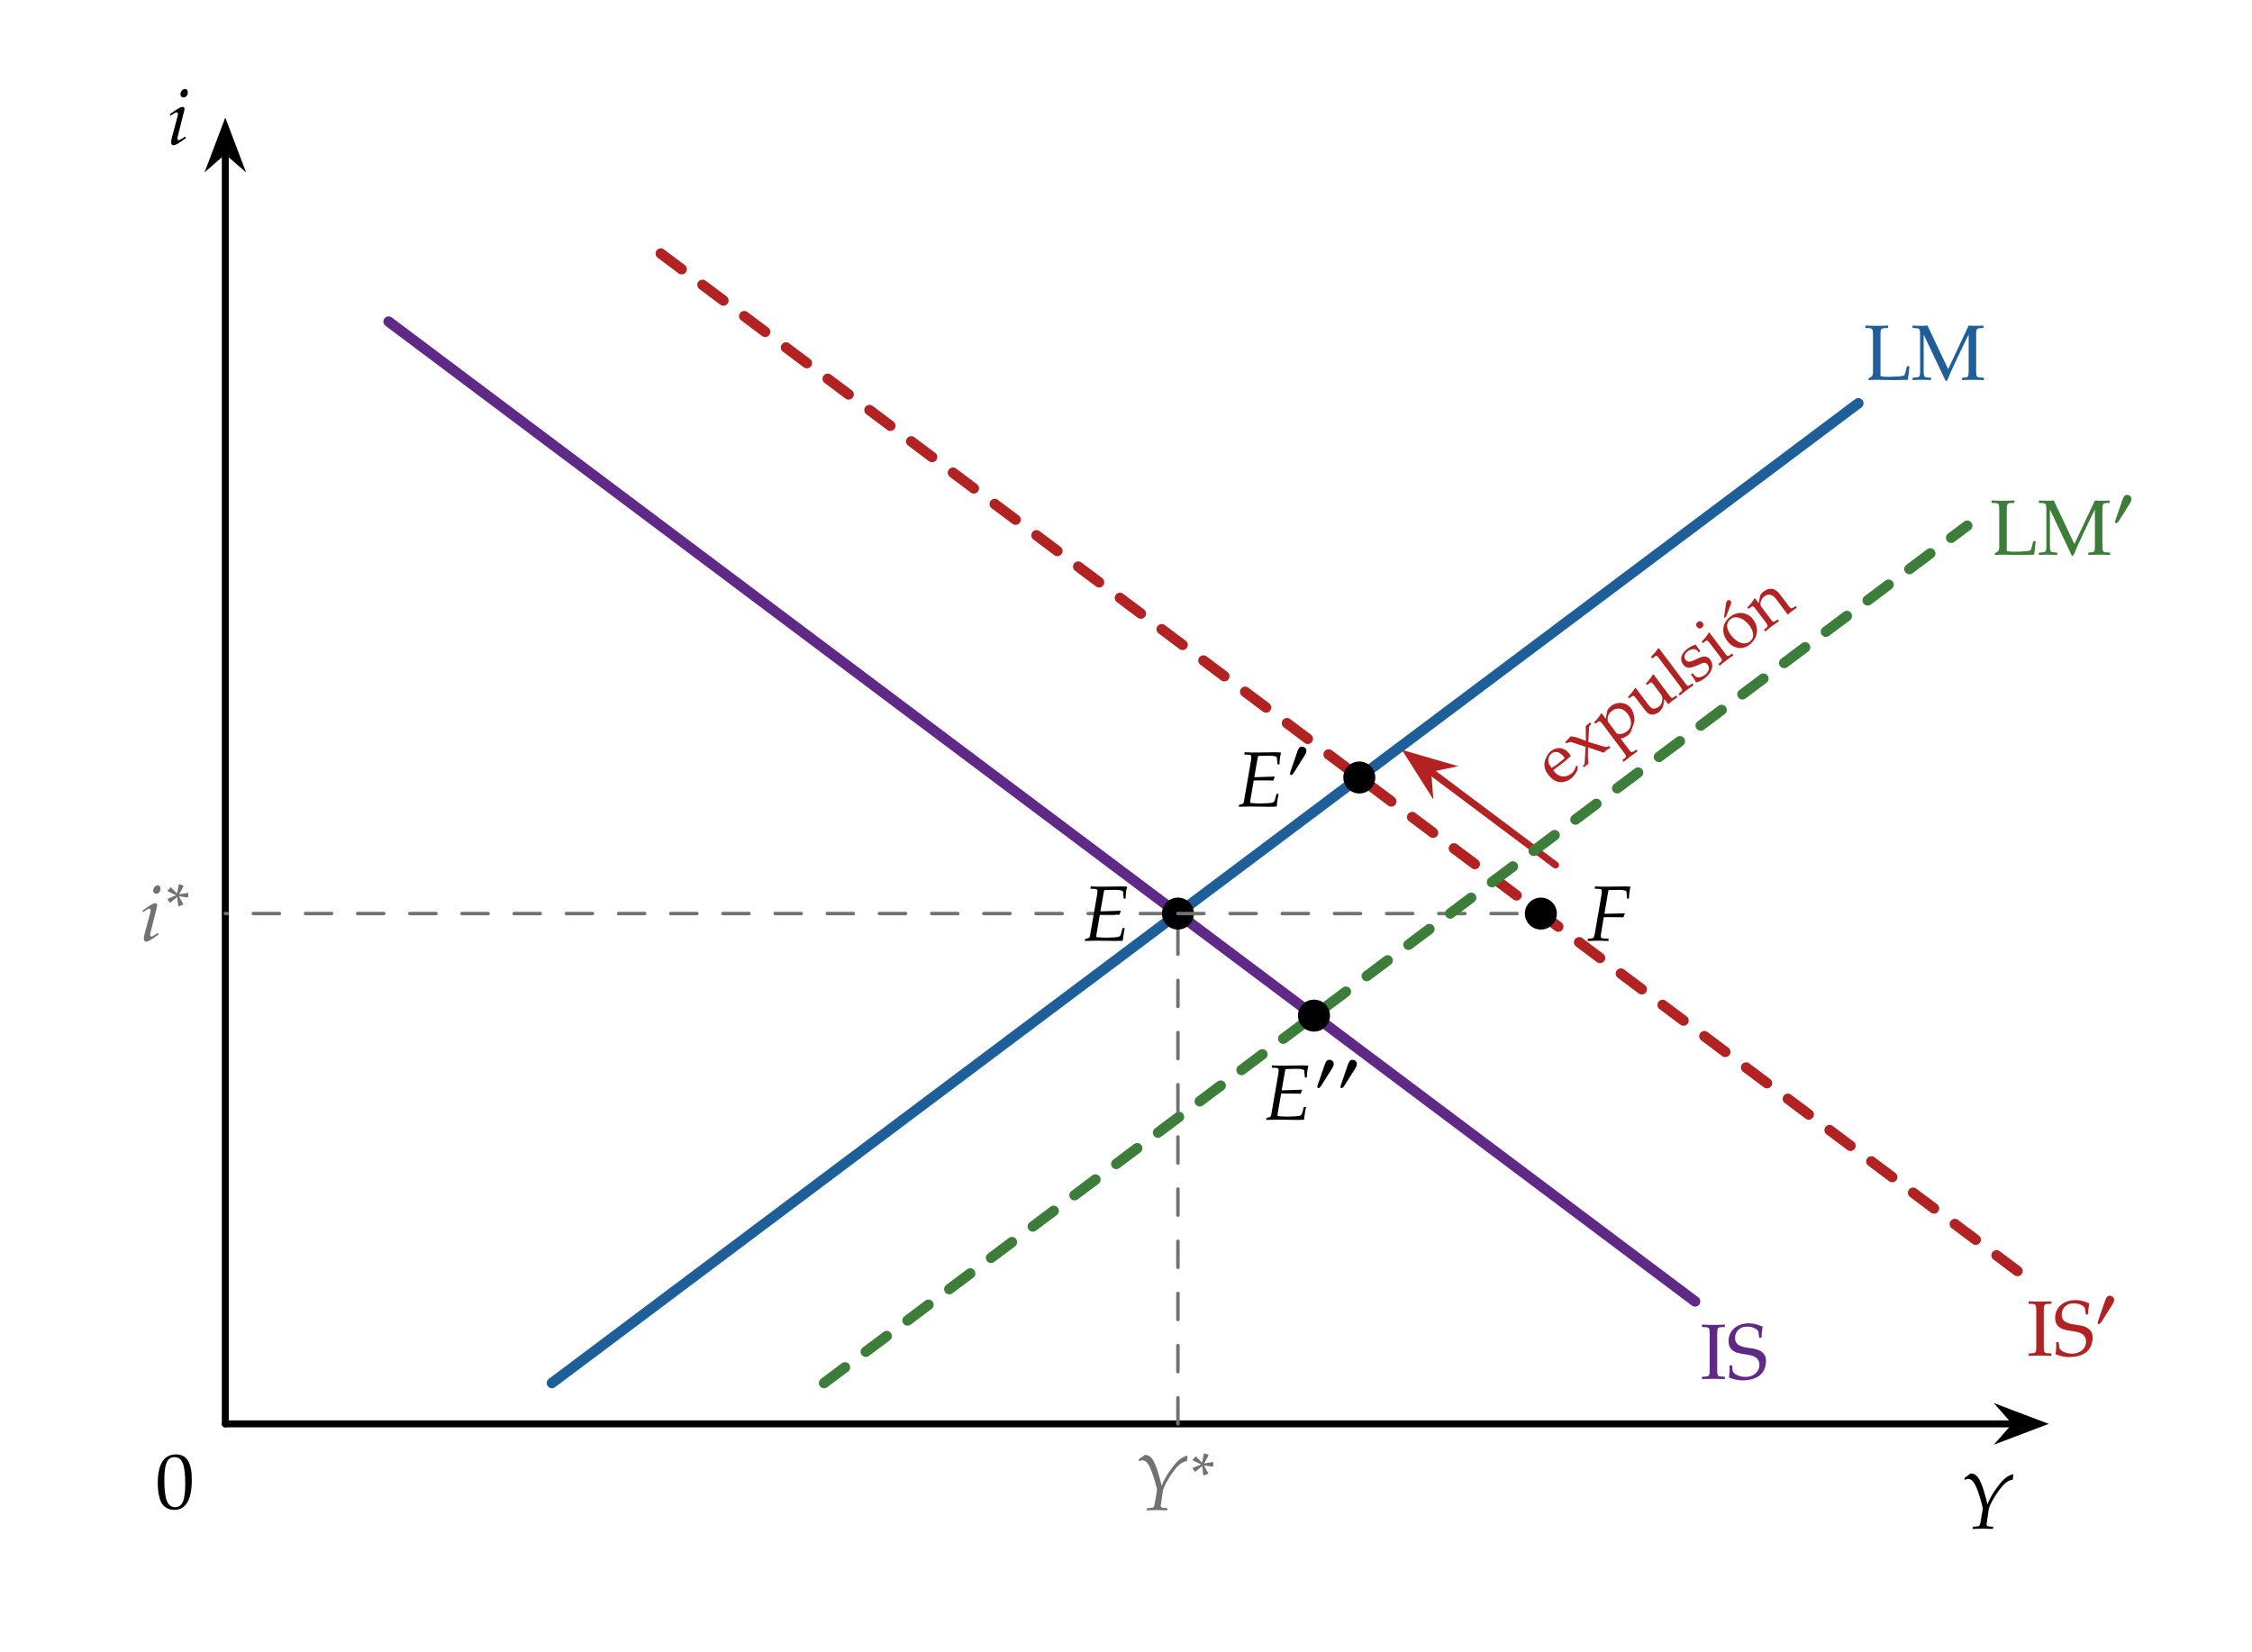
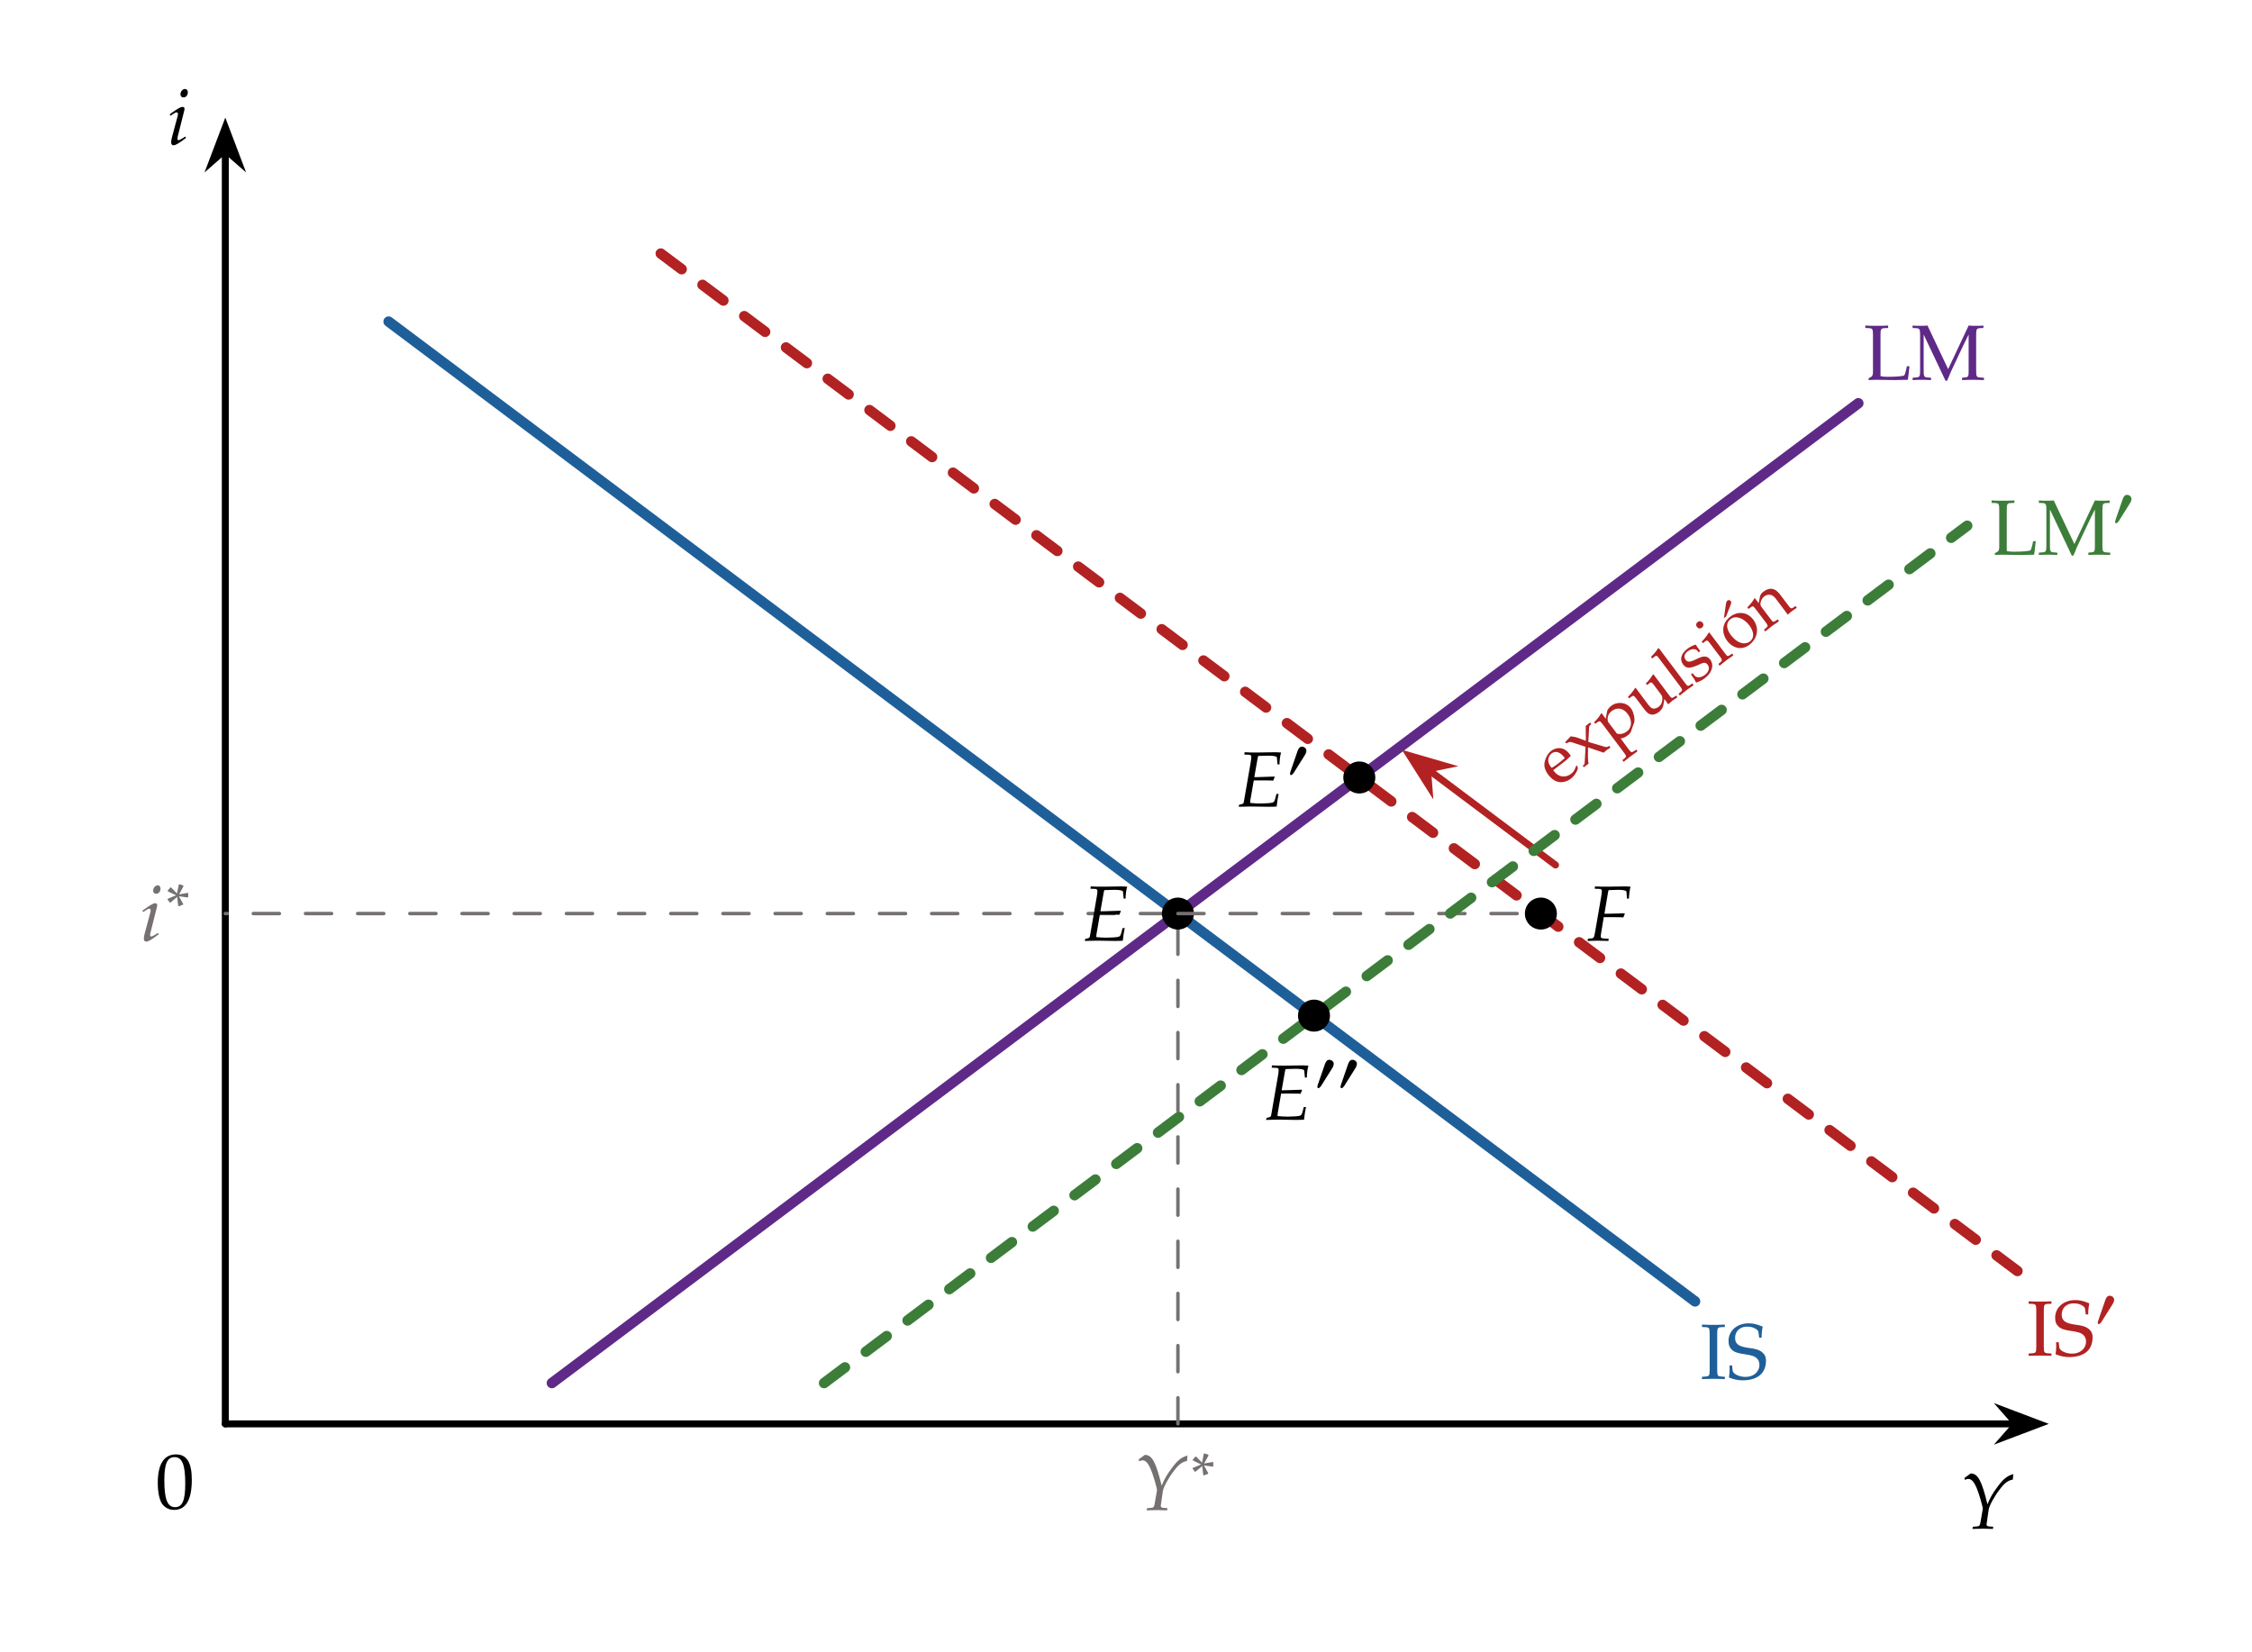
<svg xmlns="http://www.w3.org/2000/svg" xmlns:xlink="http://www.w3.org/1999/xlink" width="257.42" height="188.821" viewBox="0 0 257.42 188.821">
  <defs>
    <g>
      <g id="glyph-0-0">
        <path d="M 5.984 -5.609 L 6.047 -6.234 C 5.391 -6.062 4.906 -5.703 4.25 -4.797 C 3.688 -4.062 3.344 -3.438 3.094 -2.781 C 2.422 -5.516 2 -6.297 1.172 -6.312 L 0.469 -5.797 L 0.5 -5.578 C 0.703 -5.656 0.797 -5.688 0.891 -5.688 C 1.312 -5.688 1.641 -5.266 2 -4.266 C 2.219 -3.672 2.562 -2.438 2.562 -2.297 L 2.359 -1.125 C 2.234 -0.297 2.203 -0.281 1.844 -0.25 L 1.422 -0.219 L 1.375 0.031 C 1.797 0.016 2.219 0 2.625 0 C 2.984 0 3.359 0.016 3.719 0.031 L 3.75 -0.219 L 3.312 -0.25 C 3.078 -0.266 2.984 -0.328 2.984 -0.516 C 2.984 -0.562 3 -0.656 3.016 -0.703 L 3.234 -2.203 C 3.328 -2.688 3.906 -3.75 4.562 -4.578 C 5.078 -5.25 5.469 -5.516 5.984 -5.609 Z M 5.984 -5.609 " />
      </g>
      <g id="glyph-0-1">
        <path d="M 2.156 -0.766 L 2.062 -0.922 L 1.828 -0.766 C 1.562 -0.594 1.375 -0.5 1.297 -0.5 C 1.234 -0.5 1.172 -0.578 1.172 -0.688 C 1.172 -0.766 1.188 -0.844 1.234 -1.031 L 1.922 -3.766 C 1.953 -3.906 1.984 -4 1.984 -4.078 C 1.984 -4.234 1.906 -4.312 1.75 -4.312 C 1.562 -4.312 1.234 -4.141 0.562 -3.656 L 0.297 -3.469 L 0.359 -3.297 L 0.656 -3.484 C 0.906 -3.656 1 -3.688 1.078 -3.688 C 1.172 -3.688 1.234 -3.609 1.234 -3.5 C 1.234 -3.422 1.203 -3.234 1.156 -3.109 L 0.578 -0.953 C 0.5 -0.672 0.453 -0.453 0.453 -0.266 C 0.453 -0.047 0.562 0.078 0.719 0.078 C 0.953 0.078 1.297 -0.109 2.156 -0.766 Z M 2.359 -5.984 C 2.359 -6.203 2.234 -6.359 2.047 -6.359 C 1.766 -6.359 1.516 -6.062 1.516 -5.75 C 1.516 -5.531 1.656 -5.391 1.875 -5.391 C 2.156 -5.391 2.359 -5.656 2.359 -5.984 Z M 2.359 -5.984 " />
      </g>
      <g id="glyph-0-2">
        <path d="M 4.609 0 L 4.641 -0.328 C 4.688 -0.703 4.75 -1.078 4.828 -1.438 L 4.578 -1.438 L 4.438 -0.906 C 4.359 -0.594 4.281 -0.484 4.094 -0.438 C 3.922 -0.391 3.281 -0.344 2.75 -0.344 C 2.375 -0.344 2.141 -0.359 1.578 -0.406 C 1.578 -0.516 1.578 -0.625 1.594 -0.719 L 1.984 -2.984 L 3.031 -2.984 C 4.156 -2.984 3.938 -2.969 4.203 -2.953 L 4.375 -3.359 L 4.344 -3.422 L 2.375 -3.359 L 2.047 -3.359 L 2.422 -5.5 C 2.453 -5.641 2.469 -5.719 2.5 -5.781 C 3.016 -5.797 2.781 -5.797 3.672 -5.812 C 4.25 -5.812 4.625 -5.734 4.625 -5.609 L 4.703 -4.812 L 4.922 -4.812 C 4.938 -5.375 5 -5.828 5.109 -6.172 C 4.906 -6.188 4.688 -6.203 4.484 -6.203 C 3.781 -6.203 3.078 -6.172 2.375 -6.172 C 1.891 -6.172 1.422 -6.172 0.938 -6.203 L 0.906 -5.938 L 1.391 -5.922 C 1.609 -5.922 1.703 -5.844 1.703 -5.688 C 1.703 -5.562 1.688 -5.297 1.625 -5 L 0.844 -0.5 C 0.828 -0.328 0.703 -0.266 0.312 -0.203 L 0.266 0.031 C 0.719 0.016 1.188 0 1.641 0 C 2.312 0 2.984 0.031 3.656 0.031 C 4.438 0.031 4.25 0.016 4.609 0 Z M 4.609 0 " />
      </g>
      <g id="glyph-0-3">
        <path d="M 4.719 -4.812 C 4.75 -5.375 4.812 -5.828 4.906 -6.172 C 4.703 -6.188 4.453 -6.203 4.312 -6.203 C 3.609 -6.203 2.906 -6.172 2.203 -6.172 C 1.75 -6.172 1.297 -6.172 0.844 -6.203 L 0.812 -5.938 L 1.312 -5.922 C 1.531 -5.922 1.625 -5.844 1.625 -5.688 C 1.625 -5.562 1.594 -5.266 1.547 -5 L 0.875 -1.125 C 0.734 -0.297 0.719 -0.281 0.359 -0.25 L 0.031 -0.219 L 0 0.031 C 0.375 0.016 0.766 0 1.141 0 C 1.547 0 1.953 0.016 2.375 0.031 L 2.406 -0.219 L 1.828 -0.25 C 1.578 -0.266 1.5 -0.328 1.5 -0.516 C 1.5 -0.562 1.516 -0.656 1.516 -0.703 L 1.844 -2.688 L 2.891 -2.688 C 4.016 -2.688 3.797 -2.672 4.078 -2.656 L 4.25 -3.062 L 4.203 -3.125 L 2.25 -3.078 L 1.922 -3.078 L 2.328 -5.5 C 2.359 -5.641 2.359 -5.688 2.406 -5.781 C 2.594 -5.781 2.375 -5.781 3.516 -5.812 C 4.062 -5.812 4.422 -5.734 4.438 -5.609 L 4.5 -4.812 Z M 4.719 -4.812 " />
      </g>
      <g id="glyph-1-0">
        <path d="M 4.156 -3.281 C 4.156 -5.234 3.578 -6.172 2.359 -6.172 C 0.969 -6.172 0.266 -5.062 0.266 -2.906 C 0.266 -1.859 0.453 -0.953 0.766 -0.516 C 1.078 -0.078 1.578 0.172 2.125 0.172 C 3.484 0.172 4.156 -0.984 4.156 -3.281 Z M 3.406 -2.828 C 3.406 -0.922 3.078 -0.141 2.25 -0.141 C 1.375 -0.141 1.016 -1.031 1.016 -3.219 C 1.016 -5.109 1.344 -5.859 2.188 -5.859 C 3.062 -5.859 3.406 -4.984 3.406 -2.828 Z M 3.406 -2.828 " />
      </g>
      <g id="glyph-2-0">
        <path d="M 2.812 0.031 L 2.812 -0.234 L 2.391 -0.266 C 1.984 -0.297 1.938 -0.359 1.938 -1.078 L 1.938 -5.094 C 1.938 -5.797 1.984 -5.875 2.391 -5.906 L 2.812 -5.922 L 2.812 -6.203 C 2.375 -6.172 1.938 -6.172 1.5 -6.172 C 1.062 -6.172 0.641 -6.172 0.203 -6.203 L 0.203 -5.922 L 0.625 -5.906 C 1.031 -5.875 1.078 -5.797 1.078 -5.094 L 1.078 -1.078 C 1.078 -0.359 1.031 -0.297 0.625 -0.266 L 0.203 -0.234 L 0.203 0.031 C 0.641 0.016 1.062 0 1.5 0 C 1.938 0 2.375 0.016 2.812 0.031 Z M 2.812 0.031 " />
      </g>
      <g id="glyph-2-1">
        <path d="M 1.812 0.172 C 3.375 0.172 4.5 -0.5 4.5 -2.094 C 4.5 -2.5 4.375 -2.75 4.141 -2.969 C 3.828 -3.266 3.453 -3.422 2.438 -3.547 C 1.359 -3.703 0.969 -4 0.969 -4.688 C 0.969 -5.438 1.531 -5.969 2.312 -5.969 C 2.672 -5.969 3 -5.906 3.234 -5.766 C 3.531 -5.609 3.641 -5.484 3.656 -5.219 L 3.719 -4.703 L 4 -4.703 C 4 -5.188 4.031 -5.484 4.125 -5.969 C 3.406 -6.266 3.016 -6.344 2.516 -6.344 C 1.188 -6.344 0.219 -5.5 0.219 -4.328 C 0.219 -3.891 0.328 -3.578 0.594 -3.328 C 0.891 -3.047 1.312 -2.906 2.172 -2.797 C 2.859 -2.688 3.172 -2.594 3.406 -2.391 C 3.641 -2.188 3.75 -1.938 3.75 -1.609 C 3.75 -0.797 3.078 -0.219 2.156 -0.219 C 1.438 -0.219 0.734 -0.562 0.688 -0.938 L 0.625 -1.531 L 0.328 -1.531 C 0.344 -1.375 0.344 -1.234 0.344 -1.172 C 0.344 -0.766 0.328 -0.562 0.266 -0.156 C 0.781 0.062 1.297 0.172 1.812 0.172 Z M 1.812 0.172 " />
      </g>
      <g id="glyph-2-2">
        <path d="M 5.25 -1.547 L 4.953 -1.547 L 4.859 -1.094 C 4.766 -0.75 4.703 -0.562 4.656 -0.516 C 4.547 -0.406 3.766 -0.344 2.688 -0.344 C 2.375 -0.344 2.172 -0.359 1.938 -0.422 L 1.938 -5.094 C 1.938 -5.797 1.984 -5.875 2.391 -5.906 L 2.812 -5.922 L 2.812 -6.203 C 2.375 -6.172 1.938 -6.172 1.5 -6.172 C 1.062 -6.172 0.641 -6.172 0.203 -6.203 L 0.203 -5.922 L 0.625 -5.906 C 1.031 -5.875 1.078 -5.797 1.078 -5.094 L 1.078 -0.844 C 1.078 -0.594 1 -0.391 0.859 -0.328 L 0.578 -0.172 L 0.578 0.031 C 0.875 0.016 1.172 0 1.469 0 C 2.172 0 2.859 0.031 3.547 0.031 C 3.938 0.031 3.844 0.031 5.062 0 C 5.125 -0.391 5.156 -0.672 5.25 -1.547 Z M 5.25 -1.547 " />
      </g>
      <g id="glyph-2-3">
        <path d="M 8.297 0.031 L 8.297 -0.234 L 7.859 -0.266 C 7.453 -0.297 7.406 -0.359 7.406 -1.078 L 7.406 -5.094 C 7.406 -5.797 7.453 -5.875 7.859 -5.906 L 8.234 -5.922 L 8.234 -6.203 C 7.953 -6.172 7.688 -6.172 7.406 -6.172 C 7.125 -6.172 6.844 -6.172 6.547 -6.203 L 4.203 -1.219 L 1.844 -6.203 C 1.562 -6.172 1.281 -6.172 1 -6.172 C 0.703 -6.172 0.438 -6.172 0.141 -6.203 L 0.141 -5.922 L 0.531 -5.906 C 0.953 -5.875 1 -5.797 1 -5.094 L 1 -1.078 C 1 -0.375 0.953 -0.297 0.531 -0.266 L 0.141 -0.234 L 0.141 0.031 C 0.5 0.016 0.828 0 1.188 0 C 1.547 0 1.891 0.016 2.25 0.031 L 2.25 -0.234 L 1.859 -0.266 C 1.453 -0.297 1.406 -0.375 1.406 -1.078 L 1.406 -5.172 L 3.906 0.109 L 4.078 0.109 C 4.312 -0.359 4.375 -0.625 4.562 -1.016 C 5.234 -2.406 5.859 -3.828 6.547 -5.172 L 6.547 -1.078 C 6.547 -0.359 6.516 -0.297 6.094 -0.266 L 5.797 -0.234 L 5.797 0.031 C 6.172 0.016 6.547 0 6.938 0 C 7.391 0 7.844 0.016 8.297 0.031 Z M 8.297 0.031 " />
      </g>
      <g id="glyph-3-0">
        <path d="M 2.594 -1.781 L 2.594 -2.219 L 2.547 -2.25 L 1.547 -2.078 L 2.047 -2.984 L 2.016 -3.094 L 1.578 -3.234 L 1.516 -3.203 L 1.312 -2.172 L 0.625 -2.875 L 0.562 -2.875 L 0.234 -2.5 L 0.266 -2.422 L 1.203 -1.969 L 0.266 -1.578 L 0.219 -1.516 L 0.484 -1.141 L 0.562 -1.141 L 1.328 -1.781 L 1.453 -0.75 L 1.531 -0.719 L 2.016 -0.906 L 2.016 -0.984 L 1.531 -1.859 L 2.531 -1.719 Z M 2.594 -1.781 " />
      </g>
      <g id="glyph-3-1">
        <path d="M 2.266 -3.141 C 2.266 -3.406 2 -3.594 1.75 -3.594 C 1.469 -3.594 1.328 -3.312 1.25 -3.078 L 0.453 -0.766 C 0.438 -0.703 0.391 -0.578 0.391 -0.5 C 0.391 -0.438 0.422 -0.344 0.5 -0.344 C 0.609 -0.344 0.75 -0.5 0.812 -0.594 L 2.047 -2.562 C 2.156 -2.719 2.266 -2.938 2.266 -3.141 Z M 2.266 -3.141 " />
      </g>
      <g id="glyph-4-0">
        <path d="M 1.516 -3.922 C 0.953 -4.656 0.141 -4.766 -0.578 -4.234 C -0.797 -4.062 -1.016 -3.781 -1.156 -3.422 C -1.469 -2.734 -1.375 -2.172 -0.891 -1.516 C -0.578 -1.109 -0.234 -0.844 0.125 -0.734 C 0.609 -0.578 1.203 -0.703 1.688 -1.062 C 1.922 -1.25 2.125 -1.469 2.297 -1.781 C 2.422 -1.984 2.484 -2.156 2.484 -2.203 L 2.438 -2.531 L 2.312 -2.547 C 2.078 -1.984 2 -1.828 1.719 -1.625 C 1.312 -1.312 0.812 -1.234 0.406 -1.406 C 0.125 -1.516 -0.047 -1.672 -0.328 -2.047 L 0.594 -2.734 C 1.031 -3.062 1.297 -3.281 1.688 -3.672 C 1.609 -3.781 1.562 -3.844 1.516 -3.922 Z M 1 -3.422 L 0.328 -2.859 C 0.031 -2.625 -0.156 -2.516 -0.5 -2.297 C -0.734 -2.594 -0.828 -2.75 -0.875 -2.984 C -0.938 -3.359 -0.797 -3.75 -0.484 -3.969 C -0.281 -4.125 -0.047 -4.156 0.188 -4.094 C 0.484 -3.984 0.688 -3.844 1 -3.422 Z M 1 -3.422 " />
      </g>
      <g id="glyph-4-1">
        <path d="M 3.172 -2.328 L 3.031 -2.531 L 2.859 -2.438 C 2.766 -2.391 2.656 -2.391 2.531 -2.422 L 0.641 -2.984 L 0.734 -4.719 C 0.75 -4.797 0.797 -4.875 0.906 -4.953 L 0.984 -5.016 L 0.844 -5.203 L 0.344 -4.812 L 0.359 -3.109 L -0.656 -3.484 C -0.859 -3.547 -0.984 -3.578 -1.375 -3.625 L -2.016 -2.953 L -1.859 -2.812 L -1.719 -2.891 C -1.594 -2.969 -1.391 -3 -1.266 -2.953 L 0.328 -2.422 L 0.219 -0.578 C 0.234 -0.516 0.172 -0.391 0.109 -0.344 L 0 -0.266 L 0.125 -0.094 L 0.672 -0.5 C 0.672 -0.5 0.609 -0.703 0.594 -1.375 L 0.609 -2.359 L 2.391 -1.75 C 2.516 -1.859 2.641 -1.984 2.766 -2.078 C 2.906 -2.172 3.047 -2.25 3.172 -2.328 Z M 3.172 -2.328 " />
      </g>
      <g id="glyph-4-2">
        <path d="M 2.234 -4.359 C 1.719 -5.062 0.703 -5.188 -0.031 -4.641 C -0.266 -4.453 -0.453 -4.219 -0.484 -4.062 L -0.656 -3.172 L -1.109 -3.797 L -1.188 -3.766 C -1.406 -3.391 -1.672 -3.062 -1.984 -2.766 L -1.844 -2.594 L -1.609 -2.766 C -1.359 -2.953 -1.297 -2.938 -0.984 -2.516 L 1.422 0.688 C 1.719 1.094 1.734 1.141 1.531 1.328 L 1.25 1.562 L 1.391 1.75 C 1.641 1.547 1.906 1.344 2.172 1.141 C 2.438 0.953 2.703 0.75 2.984 0.547 L 2.844 0.359 L 2.531 0.562 C 2.312 0.703 2.25 0.703 1.953 0.297 L 1.047 -0.922 C 1.328 -0.938 1.578 -1.062 1.859 -1.266 C 2.031 -1.406 2.188 -1.578 2.234 -1.719 L 2.594 -2.734 C 2.719 -3.078 2.547 -3.953 2.234 -4.359 Z M 1.859 -3.719 C 2.391 -3.016 2.359 -2.156 1.781 -1.734 C 1.438 -1.469 1.094 -1.375 0.641 -1.453 L -0.359 -2.781 C -0.422 -2.859 -0.422 -2.953 -0.438 -3.141 C -0.438 -3.516 -0.266 -3.828 0.047 -4.062 C 0.656 -4.516 1.359 -4.391 1.859 -3.719 Z M 1.859 -3.719 " />
      </g>
      <g id="glyph-4-3">
        <path d="M 3.719 -2.75 L 3.578 -2.953 L 3.297 -2.766 C 3.062 -2.625 3.031 -2.641 2.719 -3.062 L 0.984 -5.375 L 0.906 -5.344 C 0.672 -4.953 0.406 -4.625 0.109 -4.328 L 0.25 -4.156 L 0.484 -4.344 C 0.734 -4.531 0.781 -4.5 1.094 -4.078 L 1.875 -3.031 C 1.984 -2.906 2.031 -2.656 1.984 -2.391 C 1.953 -2.094 1.812 -1.844 1.562 -1.656 C 1.344 -1.5 1.109 -1.438 0.922 -1.469 C 0.766 -1.5 0.562 -1.672 0.344 -1.969 L -1.062 -3.844 L -1.125 -3.812 C -1.359 -3.438 -1.625 -3.109 -1.938 -2.797 L -1.797 -2.625 L -1.562 -2.812 C -1.312 -3 -1.25 -2.969 -0.938 -2.547 L -0.141 -1.484 C 0.203 -1.031 0.375 -0.875 0.625 -0.812 C 0.906 -0.719 1.219 -0.797 1.594 -1.062 C 1.875 -1.281 2.047 -1.562 2.109 -1.844 L 2.234 -2.562 C 2.359 -2.391 2.453 -2.281 2.656 -1.953 C 2.828 -2.094 2.984 -2.234 3.156 -2.375 C 3.344 -2.516 3.531 -2.625 3.719 -2.75 Z M 3.719 -2.75 " />
      </g>
      <g id="glyph-4-4">
        <path d="M 1.734 -1.266 L 1.594 -1.469 L 1.297 -1.266 C 1.062 -1.109 1.016 -1.156 0.719 -1.562 L -2.219 -5.469 L -2.328 -5.484 C -2.531 -5.156 -2.688 -4.953 -3.141 -4.5 L -3 -4.312 L -2.656 -4.578 C -2.547 -4.656 -2.453 -4.641 -2.312 -4.453 L 0.172 -1.156 C 0.469 -0.75 0.484 -0.688 0.281 -0.5 L 0.016 -0.281 L 0.156 -0.078 C 0.422 -0.281 0.656 -0.5 0.922 -0.688 C 1.203 -0.906 1.484 -1.078 1.734 -1.266 Z M 1.734 -1.266 " />
      </g>
      <g id="glyph-4-5">
        <path d="M 1.781 -2.797 C 1.625 -3 1.469 -3.109 1.25 -3.141 C 0.969 -3.188 0.703 -3.109 0.062 -2.781 C -0.547 -2.5 -0.812 -2.484 -1.031 -2.781 C -1.281 -3.094 -1.172 -3.453 -0.797 -3.75 C -0.359 -4.062 0.125 -4.078 0.344 -3.781 L 0.453 -3.625 L 0.641 -3.766 C 0.359 -4.141 0.266 -4.297 0.125 -4.516 C -0.297 -4.375 -0.547 -4.25 -0.812 -4.047 C -1.547 -3.5 -1.75 -2.812 -1.312 -2.234 C -1.078 -1.922 -0.781 -1.812 -0.391 -1.906 C -0.156 -1.953 0.25 -2.094 0.75 -2.344 C 1.094 -2.5 1.312 -2.453 1.5 -2.203 C 1.75 -1.859 1.625 -1.391 1.172 -1.047 C 0.703 -0.703 0.203 -0.672 -0.031 -1 L -0.234 -1.25 L -0.422 -1.109 C -0.094 -0.672 0.031 -0.453 0.172 -0.172 C 0.594 -0.297 0.875 -0.453 1.156 -0.672 C 2 -1.297 2.25 -2.172 1.781 -2.797 Z M 1.781 -2.797 " />
      </g>
      <g id="glyph-4-6">
        <path d="M 1.734 -1.266 L 1.594 -1.469 L 1.297 -1.266 C 1.062 -1.109 1.016 -1.156 0.719 -1.562 L -1.016 -3.875 L -1.094 -3.844 C -1.328 -3.453 -1.594 -3.125 -1.891 -2.828 L -1.75 -2.656 L -1.516 -2.844 C -1.266 -3.031 -1.219 -3 -0.906 -2.578 L 0.172 -1.156 C 0.469 -0.75 0.484 -0.688 0.281 -0.5 L 0.016 -0.281 L 0.156 -0.078 C 0.422 -0.281 0.656 -0.5 0.922 -0.688 C 1.203 -0.906 1.484 -1.078 1.734 -1.266 Z M -1.781 -4.984 C -1.922 -5.172 -2.156 -5.219 -2.344 -5.078 C -2.547 -4.922 -2.578 -4.703 -2.422 -4.5 C -2.281 -4.312 -2.062 -4.281 -1.875 -4.422 C -1.672 -4.578 -1.641 -4.797 -1.781 -4.984 Z M -1.781 -4.984 " />
      </g>
      <g id="glyph-4-7">
        <path d="M 2.141 -3.969 C 1.516 -4.812 0.422 -4.969 -0.453 -4.312 C -1.391 -3.625 -1.547 -2.484 -0.828 -1.531 C -0.156 -0.641 0.875 -0.453 1.688 -1.062 C 2.672 -1.812 2.875 -3 2.141 -3.969 Z M 1.719 -3.281 C 2.266 -2.531 2.281 -1.859 1.781 -1.469 C 1.156 -1 0.281 -1.281 -0.406 -2.188 C -0.969 -2.953 -0.984 -3.609 -0.422 -4.031 C 0.172 -4.469 1.062 -4.141 1.719 -3.281 Z M -0.422 -6.078 C -0.516 -6.203 -0.688 -6.219 -0.797 -6.141 C -0.891 -6.062 -0.953 -5.906 -0.984 -5.656 L -1.203 -4.125 L -0.953 -4.312 L -0.469 -5.562 C -0.344 -5.859 -0.344 -5.953 -0.422 -6.078 Z M -0.422 -6.078 " />
      </g>
      <g id="glyph-4-8">
        <path d="M 3.656 -2.703 L 3.516 -2.906 L 3.234 -2.719 C 3 -2.578 2.969 -2.594 2.656 -3.016 L 1.734 -4.234 C 1.172 -4.984 0.547 -5.078 -0.156 -4.547 C -0.391 -4.375 -0.484 -4.219 -0.547 -4.016 L -0.703 -3.234 L -1.125 -3.797 L -1.203 -3.766 C -1.422 -3.375 -1.688 -3.062 -2 -2.75 L -1.859 -2.578 L -1.625 -2.75 C -1.375 -2.953 -1.312 -2.922 -1 -2.5 L 0.078 -1.078 C 0.375 -0.672 0.375 -0.609 0.188 -0.438 L -0.094 -0.203 L 0.047 0 C 0.312 -0.203 0.562 -0.422 0.828 -0.625 C 1.094 -0.812 1.359 -1 1.625 -1.172 L 1.484 -1.375 L 1.188 -1.188 C 0.953 -1.031 0.906 -1.078 0.609 -1.484 L -0.406 -2.828 C -0.625 -3.109 -0.438 -3.734 -0.047 -4.016 C 0.375 -4.344 0.906 -4.234 1.266 -3.734 L 2.625 -1.922 C 2.797 -2.062 2.953 -2.219 3.109 -2.328 C 3.281 -2.469 3.484 -2.578 3.656 -2.703 Z M 3.656 -2.703 " />
      </g>
    </g>
  </defs>
  <path fill="none" stroke-width="0.797" stroke-linecap="round" stroke-linejoin="round" stroke="rgb(0%, 0%, 0%)" stroke-opacity="1" stroke-miterlimit="10" d="M -0 -0 L 205.035 -0 " transform="matrix(0.997752, 0, 0, -0.997752, 25.75397, 162.7655)" />
  <path fill-rule="nonzero" fill="rgb(0%, 0%, 0%)" fill-opacity="1" stroke-width="0.797" stroke-linecap="round" stroke-linejoin="miter" stroke="rgb(0%, 0%, 0%)" stroke-opacity="1" stroke-miterlimit="10" d="M 5.103 -0 L 1.286 1.445 L 2.554 -0 L 1.286 -1.445 Z M 5.103 -0 " transform="matrix(0.997752, 0, 0, -0.997752, 227.9791, 162.7655)" />
  <g fill="rgb(0%, 0%, 0%)" fill-opacity="1">
    <use xlink:href="#glyph-0-0" x="224.091" y="174.744" />
  </g>
  <path fill="none" stroke-width="0.797" stroke-linecap="round" stroke-linejoin="round" stroke="rgb(0%, 0%, 0%)" stroke-opacity="1" stroke-miterlimit="10" d="M -0 -0 L -0 145.792 " transform="matrix(0.997752, 0, 0, -0.997752, 25.75397, 162.7655)" />
  <path fill-rule="nonzero" fill="rgb(0%, 0%, 0%)" fill-opacity="1" stroke-width="0.797" stroke-linecap="round" stroke-linejoin="miter" stroke="rgb(0%, 0%, 0%)" stroke-opacity="1" stroke-miterlimit="10" d="M 5.101 0 L 1.288 1.445 L 2.552 0 L 1.288 -1.445 Z M 5.101 0 " transform="matrix(0, -0.997752, -0.997752, 0, 25.75397, 19.65218)" />
  <g fill="rgb(0%, 0%, 0%)" fill-opacity="1">
    <use xlink:href="#glyph-0-1" x="19.109" y="16.53" />
  </g>
  <g fill="rgb(0%, 0%, 0%)" fill-opacity="1">
    <use xlink:href="#glyph-1-0" x="17.769" y="172.428" />
  </g>
-   <path fill="none" stroke-width="1.196" stroke-linecap="round" stroke-linejoin="round" stroke="rgb(37.256%, 16.077%, 52.939%)" stroke-opacity="1" stroke-miterlimit="10" d="M 18.71 126.288 L 168.382 14.031 " transform="matrix(0.997752, 0, 0, -0.997752, 25.75397, 162.7655)" />
-   <g fill="rgb(37.256%, 16.077%, 52.939%)" fill-opacity="1">
+   <path fill="none" stroke-width="1.196" stroke-linecap="round" stroke-linejoin="round" stroke="rgb(12.157%, 37.256%, 59.999%)" stroke-opacity="1" stroke-miterlimit="10" d="M 18.71 126.288 L 168.382 14.031 " transform="matrix(0.997752, 0, 0, -0.997752, 25.75397, 162.7655)" />
+   <g fill="rgb(12.157%, 37.256%, 59.999%)" fill-opacity="1">
    <use xlink:href="#glyph-2-0" x="194.35" y="157.617" />
    <use xlink:href="#glyph-2-1" x="197.365" y="157.617" />
  </g>
-   <path fill="none" stroke-width="1.196" stroke-linecap="round" stroke-linejoin="round" stroke="rgb(12.157%, 37.256%, 59.999%)" stroke-opacity="1" stroke-miterlimit="10" d="M 37.416 4.678 L 187.088 116.931 " transform="matrix(0.997752, 0, 0, -0.997752, 25.75397, 162.7655)" />
-   <g fill="rgb(12.157%, 37.256%, 59.999%)" fill-opacity="1">
+   <path fill="none" stroke-width="1.196" stroke-linecap="round" stroke-linejoin="round" stroke="rgb(37.256%, 16.077%, 52.939%)" stroke-opacity="1" stroke-miterlimit="10" d="M 37.416 4.678 L 187.088 116.931 " transform="matrix(0.997752, 0, 0, -0.997752, 25.75397, 162.7655)" />
+   <g fill="rgb(37.256%, 16.077%, 52.939%)" fill-opacity="1">
    <use xlink:href="#glyph-2-2" x="213.017" y="43.416" />
    <use xlink:href="#glyph-2-3" x="218.483" y="43.416" />
  </g>
  <path fill="none" stroke-width="0.399" stroke-linecap="round" stroke-linejoin="round" stroke="rgb(46.274%, 44.315%, 44.315%)" stroke-opacity="1" stroke-dasharray="2.989 2.989" stroke-miterlimit="10" d="M 109.136 -0 L 109.136 58.467 L -0 58.467 " transform="matrix(0.997752, 0, 0, -0.997752, 25.75397, 162.7655)" />
  <g fill="rgb(46.274%, 44.315%, 44.315%)" fill-opacity="1">
    <use xlink:href="#glyph-0-0" x="129.696" y="172.62" />
  </g>
  <g fill="rgb(46.274%, 44.315%, 44.315%)" fill-opacity="1">
    <use xlink:href="#glyph-3-0" x="136.091" y="169.373" />
  </g>
  <g fill="rgb(46.274%, 44.315%, 44.315%)" fill-opacity="1">
    <use xlink:href="#glyph-0-1" x="15.988" y="107.561" />
  </g>
  <g fill="rgb(46.274%, 44.315%, 44.315%)" fill-opacity="1">
    <use xlink:href="#glyph-3-0" x="18.922" y="104.313" />
  </g>
  <path fill-rule="nonzero" fill="rgb(0%, 0%, 0%)" fill-opacity="1" d="M 136.473 104.43 C 136.473 103.422 135.652 102.605 134.645 102.605 C 133.637 102.605 132.816 103.422 132.816 104.43 C 132.816 105.441 133.637 106.258 134.645 106.258 C 135.652 106.258 136.473 105.441 136.473 104.43 Z M 136.473 104.43 " />
  <g fill="rgb(0%, 0%, 0%)" fill-opacity="1">
    <use xlink:href="#glyph-0-2" x="123.739" y="107.53" />
  </g>
  <path fill="none" stroke-width="1.196" stroke-linecap="round" stroke-linejoin="round" stroke="rgb(69.803%, 13.332%, 13.332%)" stroke-opacity="1" stroke-dasharray="2.989 2.989" stroke-miterlimit="10" d="M 49.889 134.083 L 205.799 17.152 " transform="matrix(0.997752, 0, 0, -0.997752, 25.75397, 162.7655)" />
  <g fill="rgb(69.803%, 13.332%, 13.332%)" fill-opacity="1">
    <use xlink:href="#glyph-2-0" x="231.684" y="154.958" />
    <use xlink:href="#glyph-2-1" x="234.699" y="154.958" />
  </g>
  <g fill="rgb(69.803%, 13.332%, 13.332%)" fill-opacity="1">
    <use xlink:href="#glyph-3-1" x="239.396" y="151.711" />
  </g>
  <path fill="none" stroke-width="0.399" stroke-linecap="round" stroke-linejoin="round" stroke="rgb(46.274%, 44.315%, 44.315%)" stroke-opacity="1" stroke-dasharray="2.989 2.989" stroke-miterlimit="10" d="M 109.136 58.467 L 150.718 58.467 " transform="matrix(0.997752, 0, 0, -0.997752, 25.75397, 162.7655)" />
  <path fill-rule="nonzero" fill="rgb(0%, 0%, 0%)" fill-opacity="1" d="M 177.961 104.43 C 177.961 103.422 177.141 102.605 176.133 102.605 C 175.121 102.605 174.305 103.422 174.305 104.43 C 174.305 105.441 175.121 106.258 176.133 106.258 C 177.141 106.258 177.961 105.441 177.961 104.43 Z M 177.961 104.43 " />
  <g fill="rgb(0%, 0%, 0%)" fill-opacity="1">
    <use xlink:href="#glyph-0-3" x="181.477" y="107.53" />
  </g>
  <path fill-rule="nonzero" fill="rgb(0%, 0%, 0%)" fill-opacity="1" d="M 157.207 88.875 C 157.207 87.867 156.391 87.047 155.379 87.047 C 154.371 87.047 153.551 87.867 153.551 88.875 C 153.551 89.887 154.371 90.703 155.379 90.703 C 156.391 90.703 157.207 89.887 157.207 88.875 Z M 157.207 88.875 " />
  <g fill="rgb(0%, 0%, 0%)" fill-opacity="1">
    <use xlink:href="#glyph-0-2" x="141.33" y="92.193" />
  </g>
  <g fill="rgb(0%, 0%, 0%)" fill-opacity="1">
    <use xlink:href="#glyph-3-1" x="147.064" y="88.947" />
  </g>
  <path fill="none" stroke-width="0.797" stroke-linecap="round" stroke-linejoin="round" stroke="rgb(69.803%, 13.332%, 13.332%)" stroke-opacity="1" stroke-miterlimit="10" d="M 152.397 64.027 L 137.892 74.899 " transform="matrix(0.997752, 0, 0, -0.997752, 25.75397, 162.7655)" />
  <path fill-rule="nonzero" fill="rgb(69.803%, 13.332%, 13.332%)" fill-opacity="1" stroke-width="0.797" stroke-linecap="round" stroke-linejoin="miter" stroke="rgb(69.803%, 13.332%, 13.332%)" stroke-opacity="1" stroke-miterlimit="10" d="M 5.101 -0.001 L 1.287 1.445 L 2.556 -0.001 L 1.287 -1.441 Z M 5.101 -0.001 " transform="matrix(-0.798311, -0.598452, -0.598452, 0.798311, 165.2161, 89.44442)" />
  <g fill="rgb(69.803%, 13.332%, 13.332%)" fill-opacity="1">
    <use xlink:href="#glyph-4-0" x="177.869" y="90.079" />
    <use xlink:href="#glyph-4-1" x="180.916" y="87.794" />
    <use xlink:href="#glyph-4-2" x="184.199" y="85.332" />
    <use xlink:href="#glyph-4-3" x="188.022" y="82.465" />
    <use xlink:href="#glyph-4-4" x="191.858" y="79.587" />
    <use xlink:href="#glyph-4-5" x="193.709" y="78.199" />
    <use xlink:href="#glyph-4-6" x="196.407" y="76.176" />
    <use xlink:href="#glyph-4-7" x="198.258" y="74.788" />
    <use xlink:href="#glyph-4-8" x="201.731" y="72.183" />
  </g>
  <path fill="none" stroke-width="1.196" stroke-linecap="round" stroke-linejoin="round" stroke="rgb(23.528%, 49.019%, 22.745%)" stroke-opacity="1" stroke-dasharray="2.989 2.989" stroke-miterlimit="10" d="M 68.599 4.678 L 199.562 102.899 " transform="matrix(0.997752, 0, 0, -0.997752, 25.75397, 162.7655)" />
  <g fill="rgb(23.528%, 49.019%, 22.745%)" fill-opacity="1">
    <use xlink:href="#glyph-2-2" x="227.45" y="63.409" />
    <use xlink:href="#glyph-2-3" x="232.916" y="63.409" />
  </g>
  <g fill="rgb(23.528%, 49.019%, 22.745%)" fill-opacity="1">
    <use xlink:href="#glyph-3-1" x="241.379" y="60.162" />
  </g>
  <path fill-rule="nonzero" fill="rgb(0%, 0%, 0%)" fill-opacity="1" d="M 152.027 116.098 C 152.027 115.09 151.211 114.27 150.199 114.27 C 149.191 114.27 148.371 115.09 148.371 116.098 C 148.371 117.109 149.191 117.926 150.199 117.926 C 151.211 117.926 152.027 117.109 152.027 116.098 Z M 152.027 116.098 " />
  <g fill="rgb(0%, 0%, 0%)" fill-opacity="1">
    <use xlink:href="#glyph-0-2" x="144.457" y="127.988" />
  </g>
  <g fill="rgb(0%, 0%, 0%)" fill-opacity="1">
    <use xlink:href="#glyph-3-1" x="150.191" y="124.74" />
    <use xlink:href="#glyph-3-1" x="152.839" y="124.74" />
  </g>
</svg>
